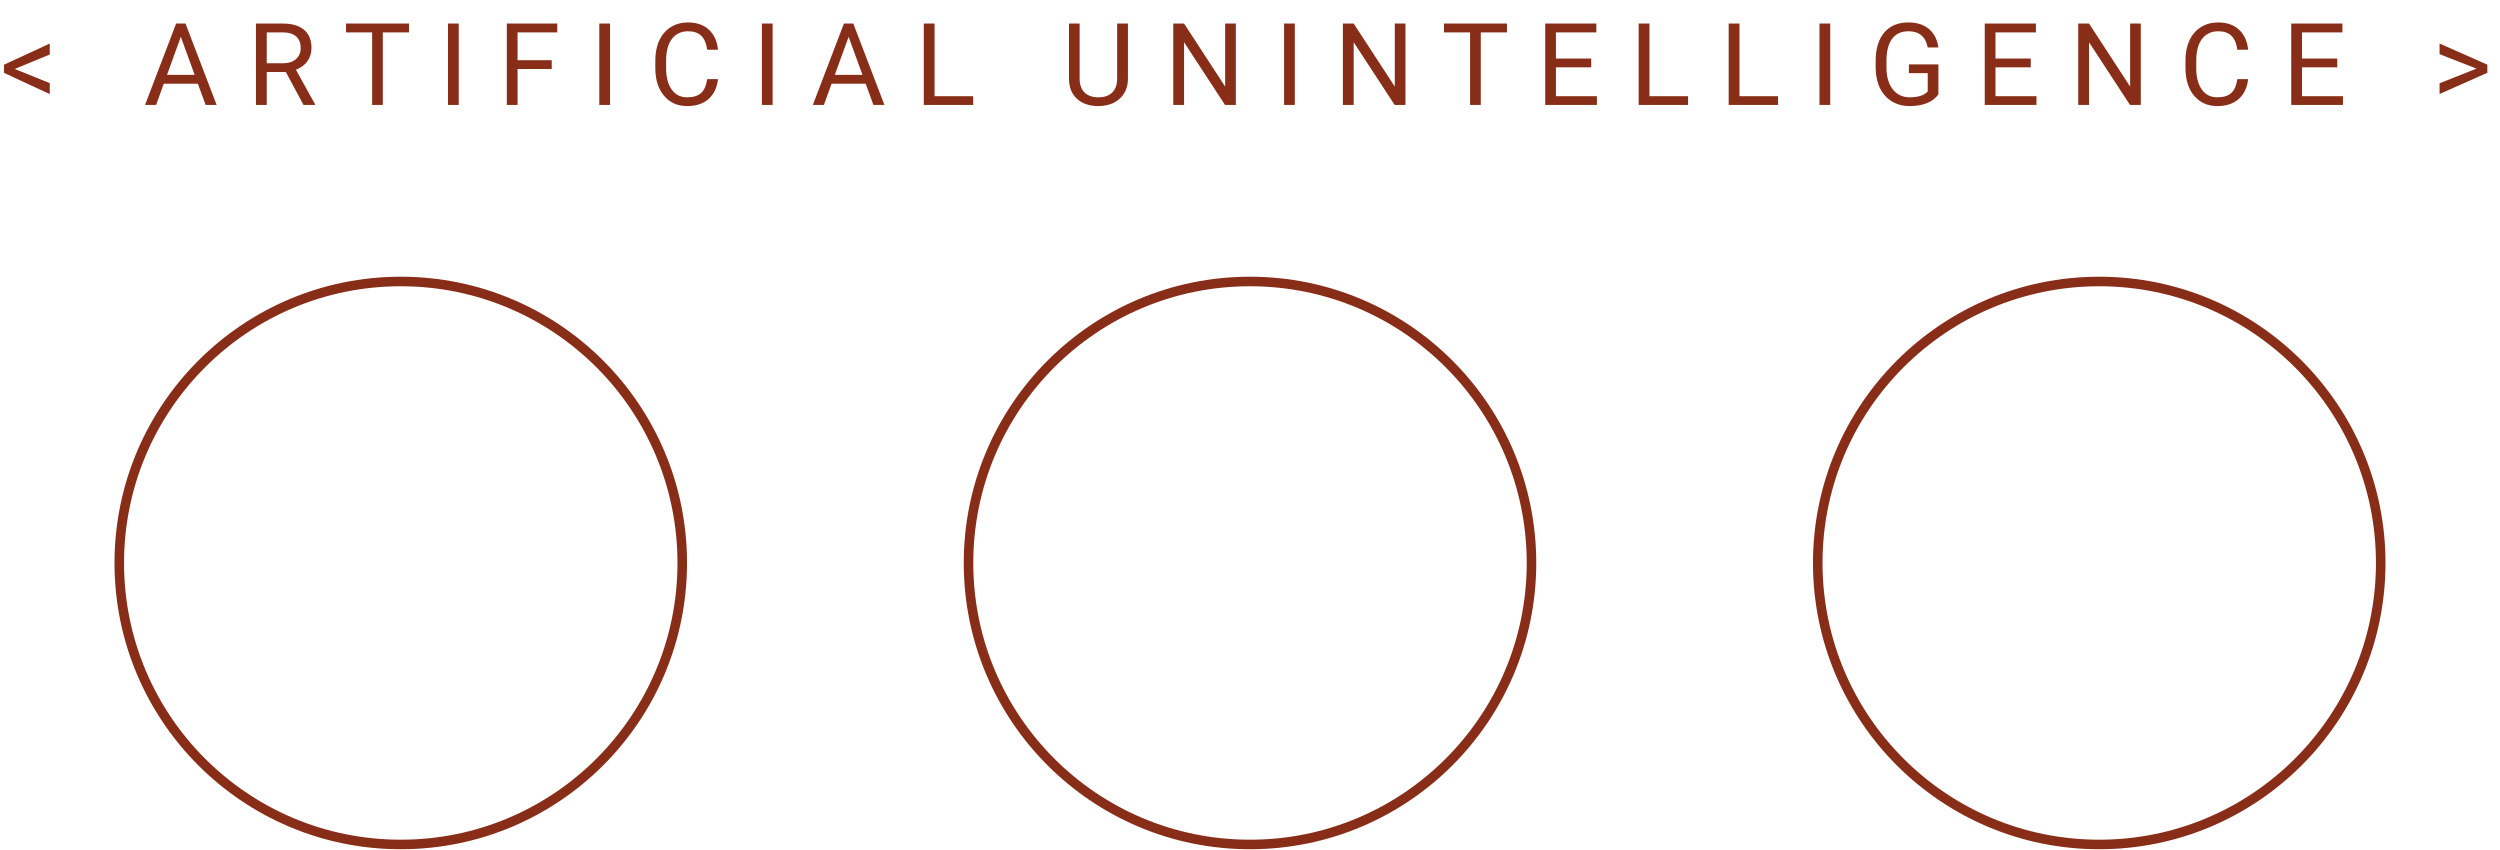
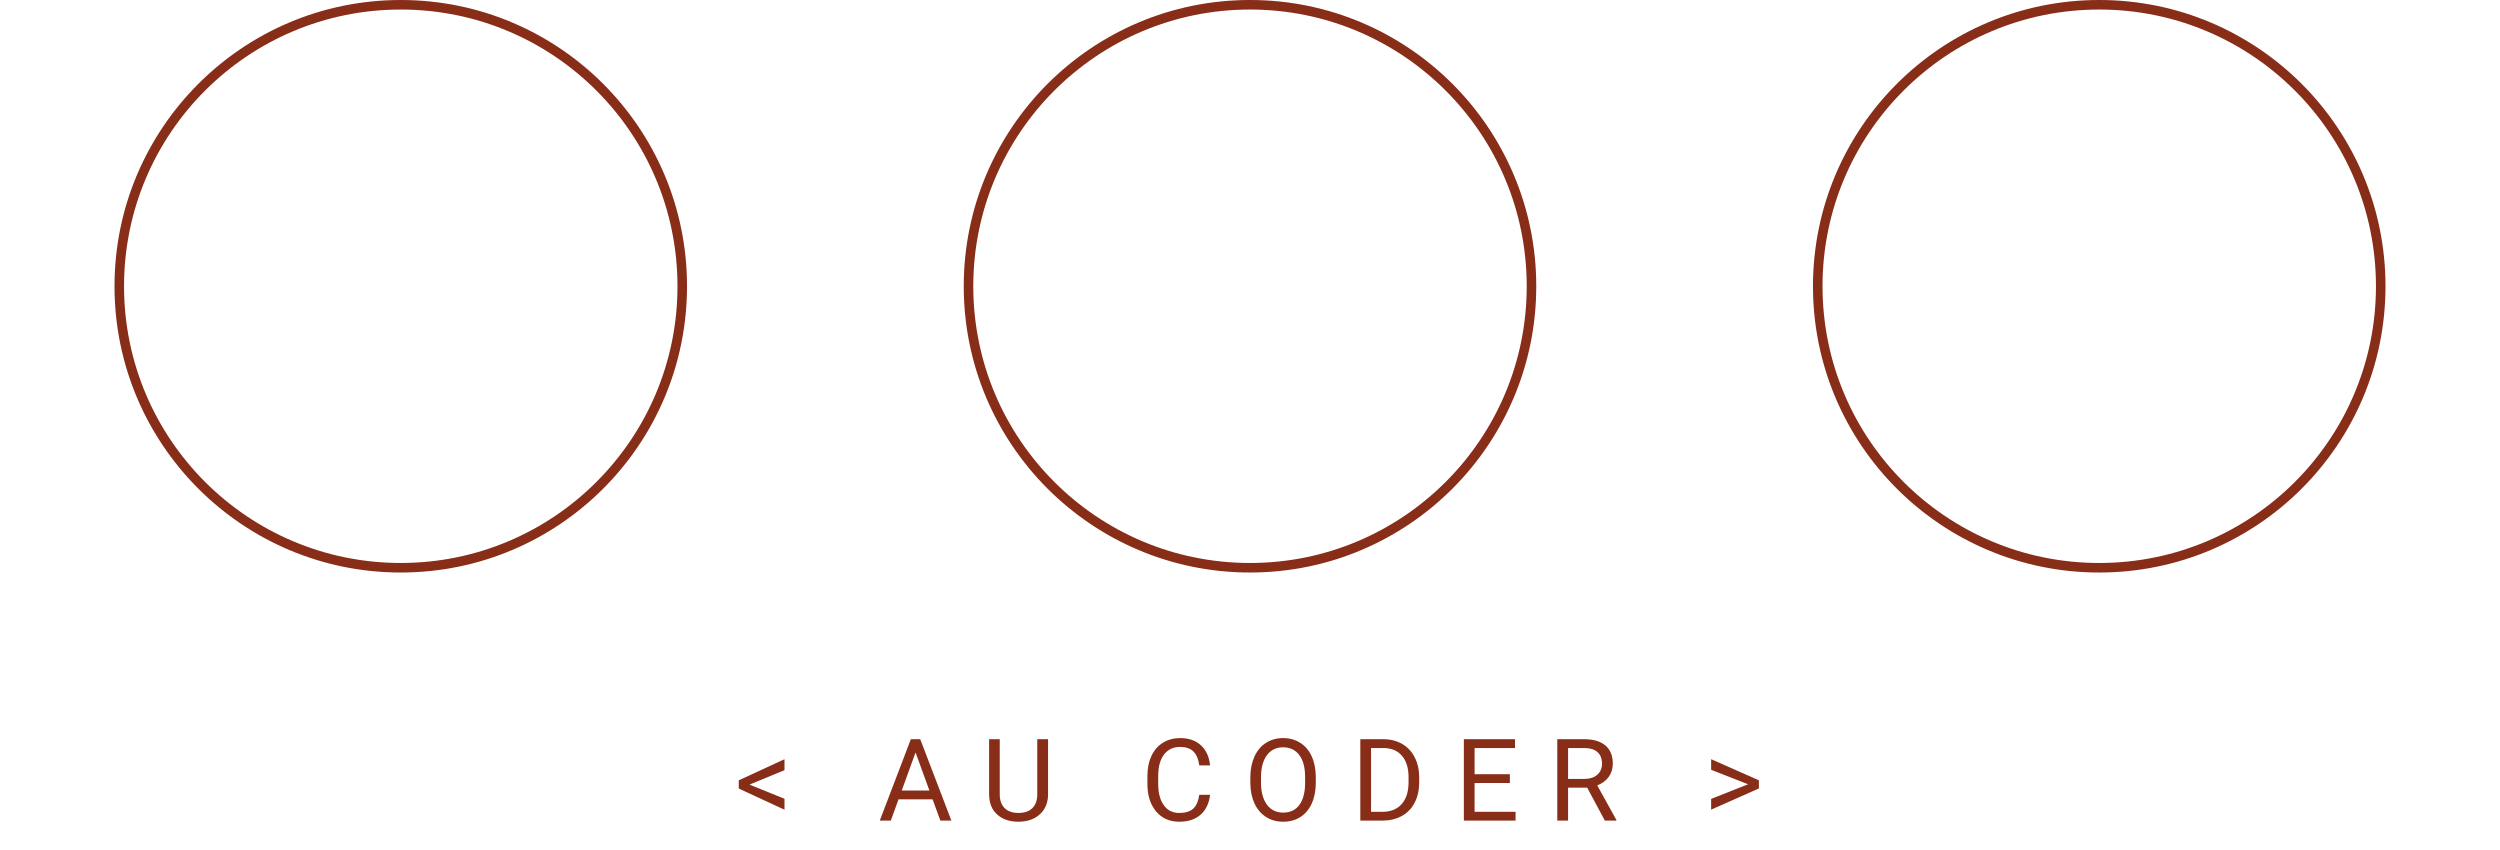
<svg xmlns="http://www.w3.org/2000/svg" width="262" height="89" viewBox="0 0 262 89" fill="none">
-   <path d="M1.547 7.227L5.215 8.709V9.857L0.422 7.637V6.781L5.215 4.566V5.715L1.547 7.227ZM20.736 8.773H17.162L16.359 11H15.199L18.457 2.469H19.441L22.705 11H21.551L20.736 8.773ZM17.502 7.848H20.402L18.949 3.857L17.502 7.848ZM29.959 7.549H27.955V11H26.824V2.469H29.648C30.609 2.469 31.348 2.688 31.863 3.125C32.383 3.562 32.643 4.199 32.643 5.035C32.643 5.566 32.498 6.029 32.209 6.424C31.924 6.818 31.525 7.113 31.014 7.309L33.018 10.93V11H31.811L29.959 7.549ZM27.955 6.629H29.684C30.242 6.629 30.686 6.484 31.014 6.195C31.346 5.906 31.512 5.52 31.512 5.035C31.512 4.508 31.354 4.104 31.037 3.822C30.725 3.541 30.271 3.398 29.678 3.395H27.955V6.629ZM42.861 3.395H40.119V11H39V3.395H36.264V2.469H42.861V3.395ZM48.076 11H46.951V2.469H48.076V11ZM57.82 7.232H54.24V11H53.115V2.469H58.4V3.395H54.24V6.312H57.82V7.232ZM63.932 11H62.807V2.469H63.932V11ZM75.246 8.293C75.141 9.195 74.807 9.893 74.244 10.385C73.686 10.873 72.941 11.117 72.012 11.117C71.004 11.117 70.195 10.756 69.586 10.033C68.981 9.311 68.678 8.344 68.678 7.133V6.312C68.678 5.52 68.818 4.822 69.1 4.221C69.385 3.619 69.787 3.158 70.307 2.838C70.826 2.514 71.428 2.352 72.111 2.352C73.018 2.352 73.744 2.605 74.291 3.113C74.838 3.617 75.156 4.316 75.246 5.211H74.115C74.018 4.531 73.805 4.039 73.477 3.734C73.152 3.43 72.697 3.277 72.111 3.277C71.393 3.277 70.828 3.543 70.418 4.074C70.012 4.605 69.809 5.361 69.809 6.342V7.168C69.809 8.094 70.002 8.83 70.389 9.377C70.775 9.924 71.316 10.197 72.012 10.197C72.637 10.197 73.115 10.057 73.447 9.775C73.783 9.49 74.006 8.996 74.115 8.293H75.246ZM80.971 11H79.846V2.469H80.971V11ZM90.721 8.773H87.147L86.344 11H85.184L88.441 2.469H89.426L92.689 11H91.535L90.721 8.773ZM87.486 7.848H90.387L88.934 3.857L87.486 7.848ZM97.945 10.08H101.988V11H96.814V2.469H97.945V10.08ZM118.207 2.469V8.27C118.203 9.074 117.949 9.732 117.445 10.244C116.945 10.756 116.266 11.043 115.406 11.105L115.107 11.117C114.174 11.117 113.43 10.865 112.875 10.361C112.32 9.857 112.039 9.164 112.031 8.281V2.469H113.145V8.246C113.145 8.863 113.314 9.344 113.654 9.688C113.994 10.027 114.479 10.197 115.107 10.197C115.744 10.197 116.23 10.027 116.566 9.688C116.906 9.348 117.076 8.869 117.076 8.252V2.469H118.207ZM129.516 11H128.385L124.09 4.426V11H122.959V2.469H124.09L128.396 9.072V2.469H129.516V11ZM135.697 11H134.572V2.469H135.697V11ZM147.293 11H146.162L141.867 4.426V11H140.736V2.469H141.867L146.174 9.072V2.469H147.293V11ZM157.928 3.395H155.186V11H154.066V3.395H151.33V2.469H157.928V3.395ZM166.758 7.057H163.061V10.08H167.355V11H161.936V2.469H167.297V3.395H163.061V6.137H166.758V7.057ZM172.863 10.08H176.906V11H171.732V2.469H172.863V10.08ZM182.297 10.08H186.34V11H181.166V2.469H182.297V10.08ZM191.807 11H190.682V2.469H191.807V11ZM203.145 9.881C202.855 10.295 202.451 10.605 201.932 10.812C201.416 11.016 200.814 11.117 200.127 11.117C199.432 11.117 198.814 10.955 198.275 10.631C197.736 10.303 197.318 9.838 197.021 9.236C196.729 8.635 196.578 7.938 196.57 7.145V6.4C196.57 5.115 196.869 4.119 197.467 3.412C198.068 2.705 198.912 2.352 199.998 2.352C200.889 2.352 201.605 2.58 202.148 3.037C202.691 3.49 203.023 4.135 203.145 4.971H202.02C201.809 3.842 201.137 3.277 200.004 3.277C199.25 3.277 198.678 3.543 198.287 4.074C197.9 4.602 197.705 5.367 197.701 6.371V7.068C197.701 8.025 197.92 8.787 198.357 9.354C198.795 9.916 199.387 10.197 200.133 10.197C200.555 10.197 200.924 10.15 201.24 10.057C201.557 9.963 201.818 9.805 202.025 9.582V7.666H200.051V6.752H203.145V9.881ZM212.824 7.057H209.127V10.08H213.422V11H208.002V2.469H213.363V3.395H209.127V6.137H212.824V7.057ZM224.355 11H223.225L218.93 4.426V11H217.799V2.469H218.93L223.236 9.072V2.469H224.355V11ZM235.605 8.293C235.5 9.195 235.166 9.893 234.604 10.385C234.045 10.873 233.301 11.117 232.371 11.117C231.363 11.117 230.555 10.756 229.945 10.033C229.34 9.311 229.037 8.344 229.037 7.133V6.312C229.037 5.52 229.178 4.822 229.459 4.221C229.744 3.619 230.146 3.158 230.666 2.838C231.186 2.514 231.787 2.352 232.471 2.352C233.377 2.352 234.104 2.605 234.65 3.113C235.197 3.617 235.516 4.316 235.605 5.211H234.475C234.377 4.531 234.164 4.039 233.836 3.734C233.512 3.43 233.057 3.277 232.471 3.277C231.752 3.277 231.188 3.543 230.777 4.074C230.371 4.605 230.168 5.361 230.168 6.342V7.168C230.168 8.094 230.361 8.83 230.748 9.377C231.135 9.924 231.676 10.197 232.371 10.197C232.996 10.197 233.475 10.057 233.807 9.775C234.143 9.49 234.365 8.996 234.475 8.293H235.605ZM244.945 7.057H241.248V10.08H245.543V11H240.123V2.469H245.484V3.395H241.248V6.137H244.945V7.057ZM259.541 7.191L255.668 5.674V4.561L260.672 6.775V7.631L255.668 9.852V8.727L259.541 7.191Z" fill="#882D17" />
-   <circle cx="42" cy="59" r="29.5" stroke="#882D17" />
-   <circle cx="220" cy="59" r="29.5" stroke="#882D17" />
-   <circle cx="131" cy="59" r="29.5" stroke="#882D17" />
+   <circle cx="42" cy="30" r="29.5" stroke="#882D17" />
+   <circle cx="220" cy="30" r="29.5" stroke="#882D17" />
+   <circle cx="131" cy="30" r="29.5" stroke="#882D17" />
+   <path d="M78.547 82.227L82.215 83.709V84.857L77.422 82.637V81.781L82.215 79.566V80.715L78.547 82.227ZM97.736 83.773H94.162L93.359 86H92.199L95.457 77.469H96.441L99.705 86H98.551L97.736 83.773ZM94.502 82.848H97.402L95.949 78.857L94.502 82.848ZM109.836 77.469V83.269C109.832 84.074 109.578 84.732 109.074 85.244C108.574 85.756 107.895 86.043 107.035 86.106L106.736 86.117C105.803 86.117 105.059 85.865 104.504 85.361C103.949 84.857 103.668 84.164 103.66 83.281V77.469H104.773V83.246C104.773 83.863 104.943 84.344 105.283 84.688C105.623 85.027 106.107 85.197 106.736 85.197C107.373 85.197 107.859 85.027 108.195 84.688C108.535 84.348 108.705 83.869 108.705 83.252V77.469H109.836ZM126.816 83.293C126.711 84.195 126.377 84.893 125.814 85.385C125.256 85.873 124.512 86.117 123.582 86.117C122.574 86.117 121.766 85.756 121.156 85.033C120.551 84.311 120.248 83.344 120.248 82.133V81.312C120.248 80.519 120.389 79.822 120.67 79.221C120.955 78.619 121.357 78.158 121.877 77.838C122.396 77.514 122.998 77.352 123.682 77.352C124.588 77.352 125.314 77.606 125.861 78.113C126.408 78.617 126.727 79.316 126.816 80.211H125.686C125.588 79.531 125.375 79.039 125.047 78.734C124.723 78.43 124.268 78.277 123.682 78.277C122.963 78.277 122.398 78.543 121.988 79.074C121.582 79.606 121.379 80.361 121.379 81.342V82.168C121.379 83.094 121.572 83.83 121.959 84.377C122.346 84.924 122.887 85.197 123.582 85.197C124.207 85.197 124.686 85.057 125.018 84.775C125.354 84.49 125.576 83.996 125.686 83.293H126.816ZM137.896 82.01C137.896 82.846 137.756 83.576 137.475 84.201C137.193 84.822 136.795 85.297 136.279 85.625C135.764 85.953 135.162 86.117 134.475 86.117C133.803 86.117 133.207 85.953 132.688 85.625C132.168 85.293 131.764 84.822 131.475 84.213C131.189 83.6 131.043 82.891 131.035 82.086V81.471C131.035 80.65 131.178 79.926 131.463 79.297C131.748 78.668 132.15 78.188 132.67 77.856C133.193 77.519 133.791 77.352 134.463 77.352C135.146 77.352 135.748 77.518 136.268 77.85C136.791 78.178 137.193 78.656 137.475 79.285C137.756 79.91 137.896 80.639 137.896 81.471V82.01ZM136.777 81.459C136.777 80.447 136.574 79.672 136.168 79.133C135.762 78.59 135.193 78.318 134.463 78.318C133.752 78.318 133.191 78.59 132.781 79.133C132.375 79.672 132.166 80.422 132.154 81.383V82.01C132.154 82.99 132.359 83.762 132.77 84.324C133.184 84.883 133.752 85.162 134.475 85.162C135.201 85.162 135.764 84.898 136.162 84.371C136.561 83.84 136.766 83.08 136.777 82.092V81.459ZM142.561 86V77.469H144.969C145.711 77.469 146.367 77.633 146.938 77.961C147.508 78.289 147.947 78.756 148.256 79.361C148.568 79.967 148.727 80.662 148.73 81.447V81.992C148.73 82.797 148.574 83.502 148.262 84.107C147.953 84.713 147.51 85.178 146.932 85.502C146.357 85.826 145.688 85.992 144.922 86H142.561ZM143.686 78.394V85.08H144.869C145.736 85.08 146.41 84.811 146.891 84.272C147.375 83.732 147.617 82.965 147.617 81.969V81.471C147.617 80.502 147.389 79.75 146.932 79.215C146.479 78.676 145.834 78.402 144.998 78.394H143.686ZM158.234 82.057H154.537V85.08H158.832V86H153.412V77.469H158.773V78.394H154.537V81.137H158.234V82.057ZM166.338 82.549H164.334V86H163.203V77.469H166.027C166.988 77.469 167.727 77.688 168.242 78.125C168.762 78.562 169.021 79.199 169.021 80.035C169.021 80.566 168.877 81.029 168.588 81.424C168.303 81.818 167.904 82.113 167.393 82.309L169.396 85.93V86H168.189L166.338 82.549ZM164.334 81.629H166.062C166.621 81.629 167.064 81.484 167.393 81.195C167.725 80.906 167.891 80.519 167.891 80.035C167.891 79.508 167.732 79.103 167.416 78.822C167.104 78.541 166.65 78.398 166.057 78.394H164.334V81.629ZM183.201 82.191L179.328 80.674V79.561L184.332 81.775V82.631L179.328 84.852V83.727L183.201 82.191Z" fill="#882D17" />
</svg>
